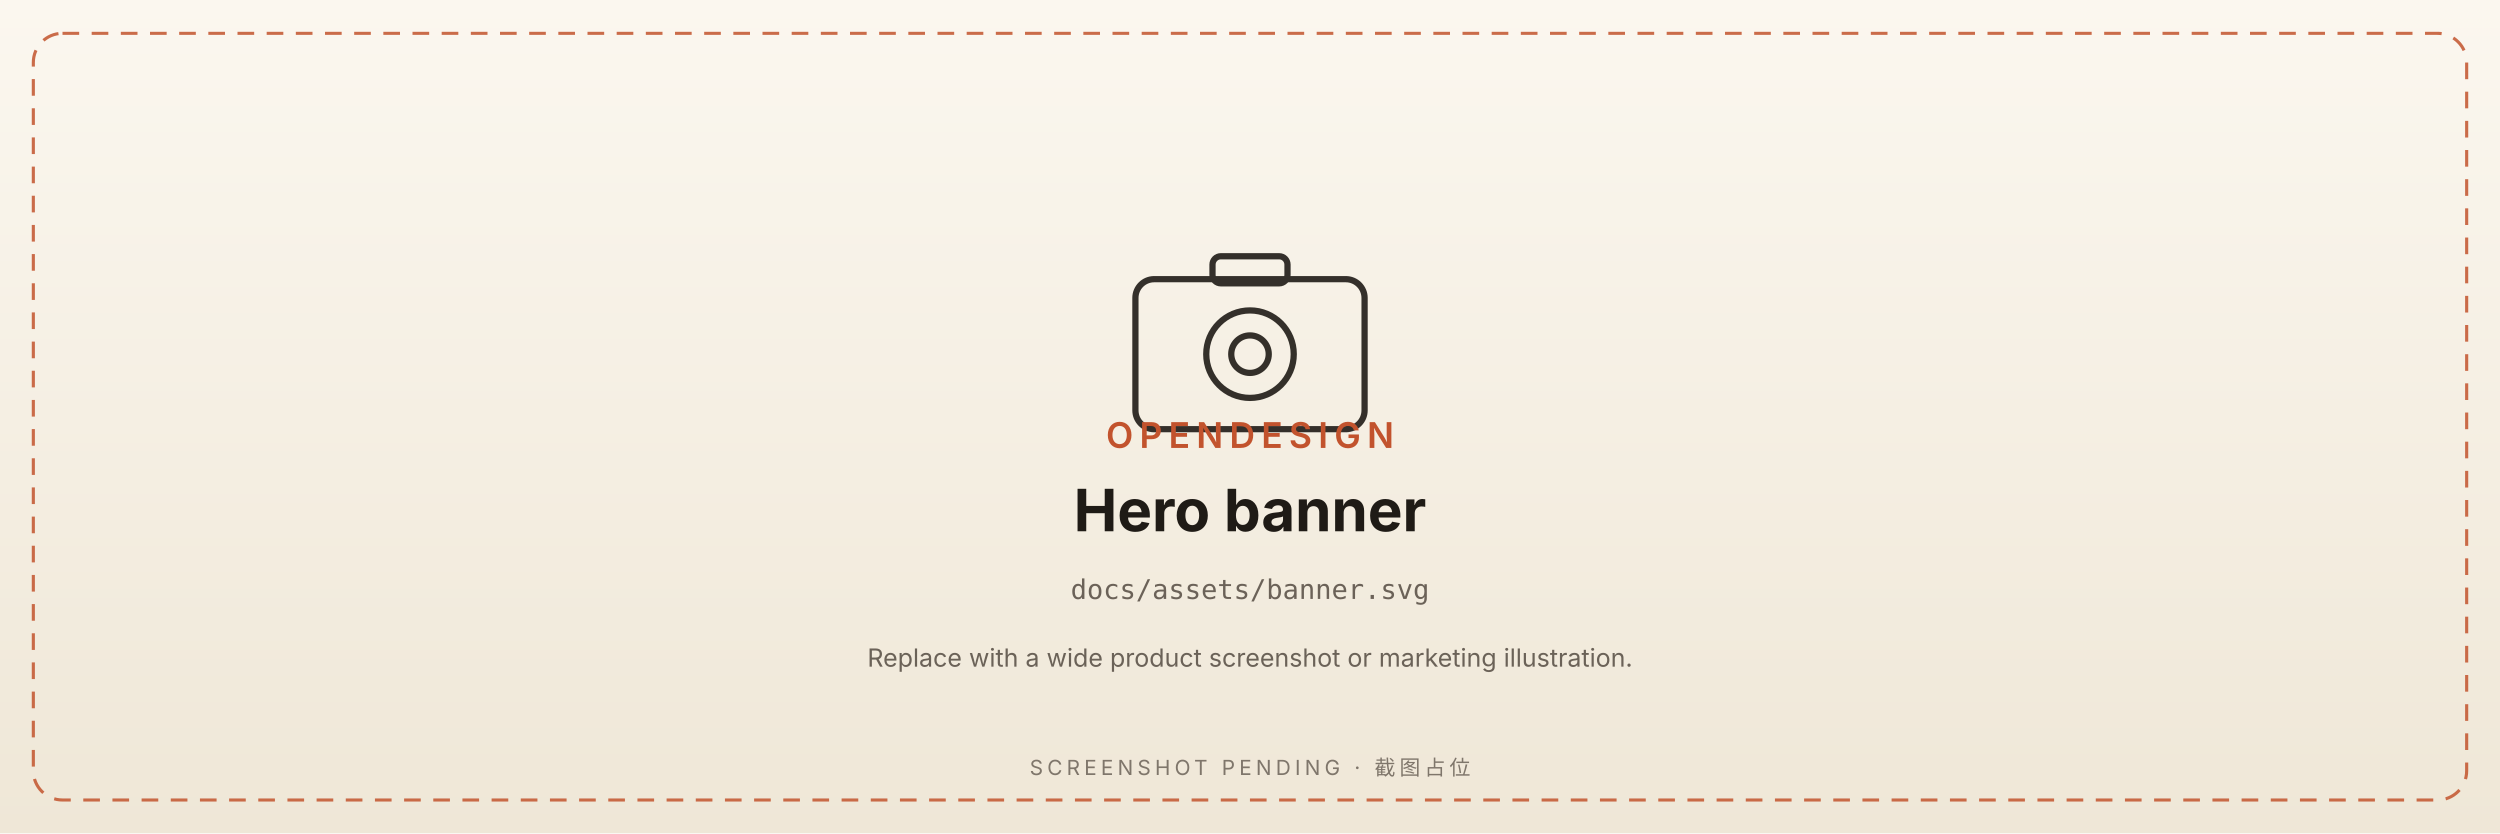
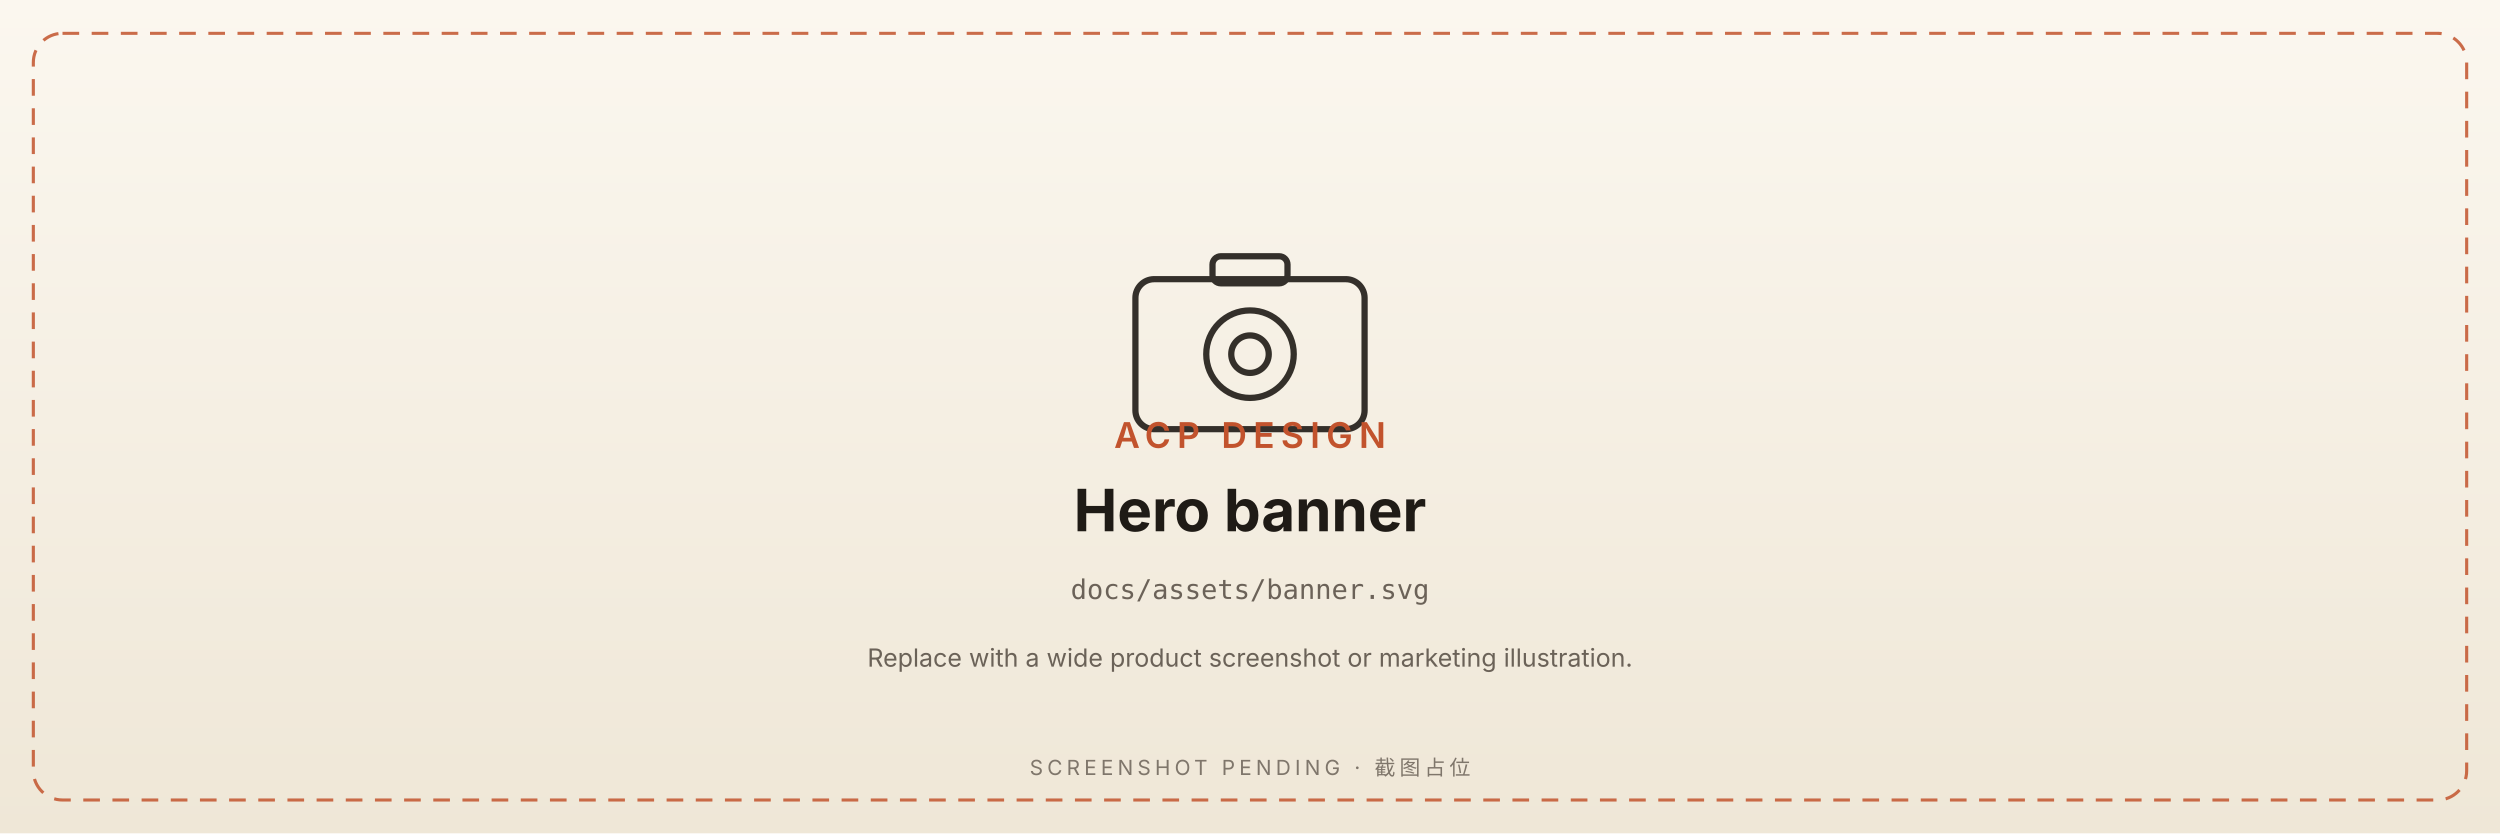
<svg xmlns="http://www.w3.org/2000/svg" viewBox="0 0 2400 800" preserveAspectRatio="xMidYMid meet" role="img" aria-label="Hero banner placeholder">
  <defs>
    <linearGradient id="bg" x1="0" y1="0" x2="0" y2="1">
      <stop offset="0%" stop-color="#FBF7EF" />
      <stop offset="100%" stop-color="#EFE7D7" />
    </linearGradient>
  </defs>
  <rect width="2400" height="800" fill="url(#bg)" />
  <rect x="32" y="32" width="2336" height="736" rx="28" ry="28" fill="none" stroke="#C2532D" stroke-width="3" stroke-dasharray="16 12" opacity="0.85" />
  <g transform="translate(1200 340)" stroke="#1F1B16" stroke-width="6" stroke-linecap="round" stroke-linejoin="round" fill="none" opacity="0.9">
    <rect x="-110" y="-72" width="220" height="144" rx="18" />
    <rect x="-36" y="-94" width="72" height="26" rx="8" />
    <circle r="42" />
    <circle r="18" />
  </g>
  <text x="1200" y="430" text-anchor="middle" font-family="ui-sans-serif, system-ui, -apple-system, 'Segoe UI', sans-serif" font-size="34" font-weight="600" letter-spacing="6" fill="#C2532D">
-     OPENDESIGN
+     ACP DESIGN
  </text>
  <text x="1200" y="510" text-anchor="middle" font-family="ui-sans-serif, system-ui, -apple-system, 'Segoe UI', sans-serif" font-size="56" font-weight="700" fill="#1F1B16">
    Hero banner
  </text>
  <text x="1200" y="575" text-anchor="middle" font-family="ui-monospace, SFMono-Regular, Menlo, Consolas, monospace" font-size="26" fill="#6B6258">
    docs/assets/banner.svg
  </text>
  <text x="1200" y="640" text-anchor="middle" font-family="ui-sans-serif, system-ui, -apple-system, 'Segoe UI', sans-serif" font-size="24" fill="#6B6258">
    Replace with a wide product screenshot or marketing illustration.
  </text>
  <text x="1200" y="744" text-anchor="middle" font-family="ui-sans-serif, system-ui, -apple-system, 'Segoe UI', sans-serif" font-size="20" letter-spacing="4" fill="#6B6258" opacity="0.85">
    SCREENSHOT PENDING · 截图占位
  </text>
</svg>
